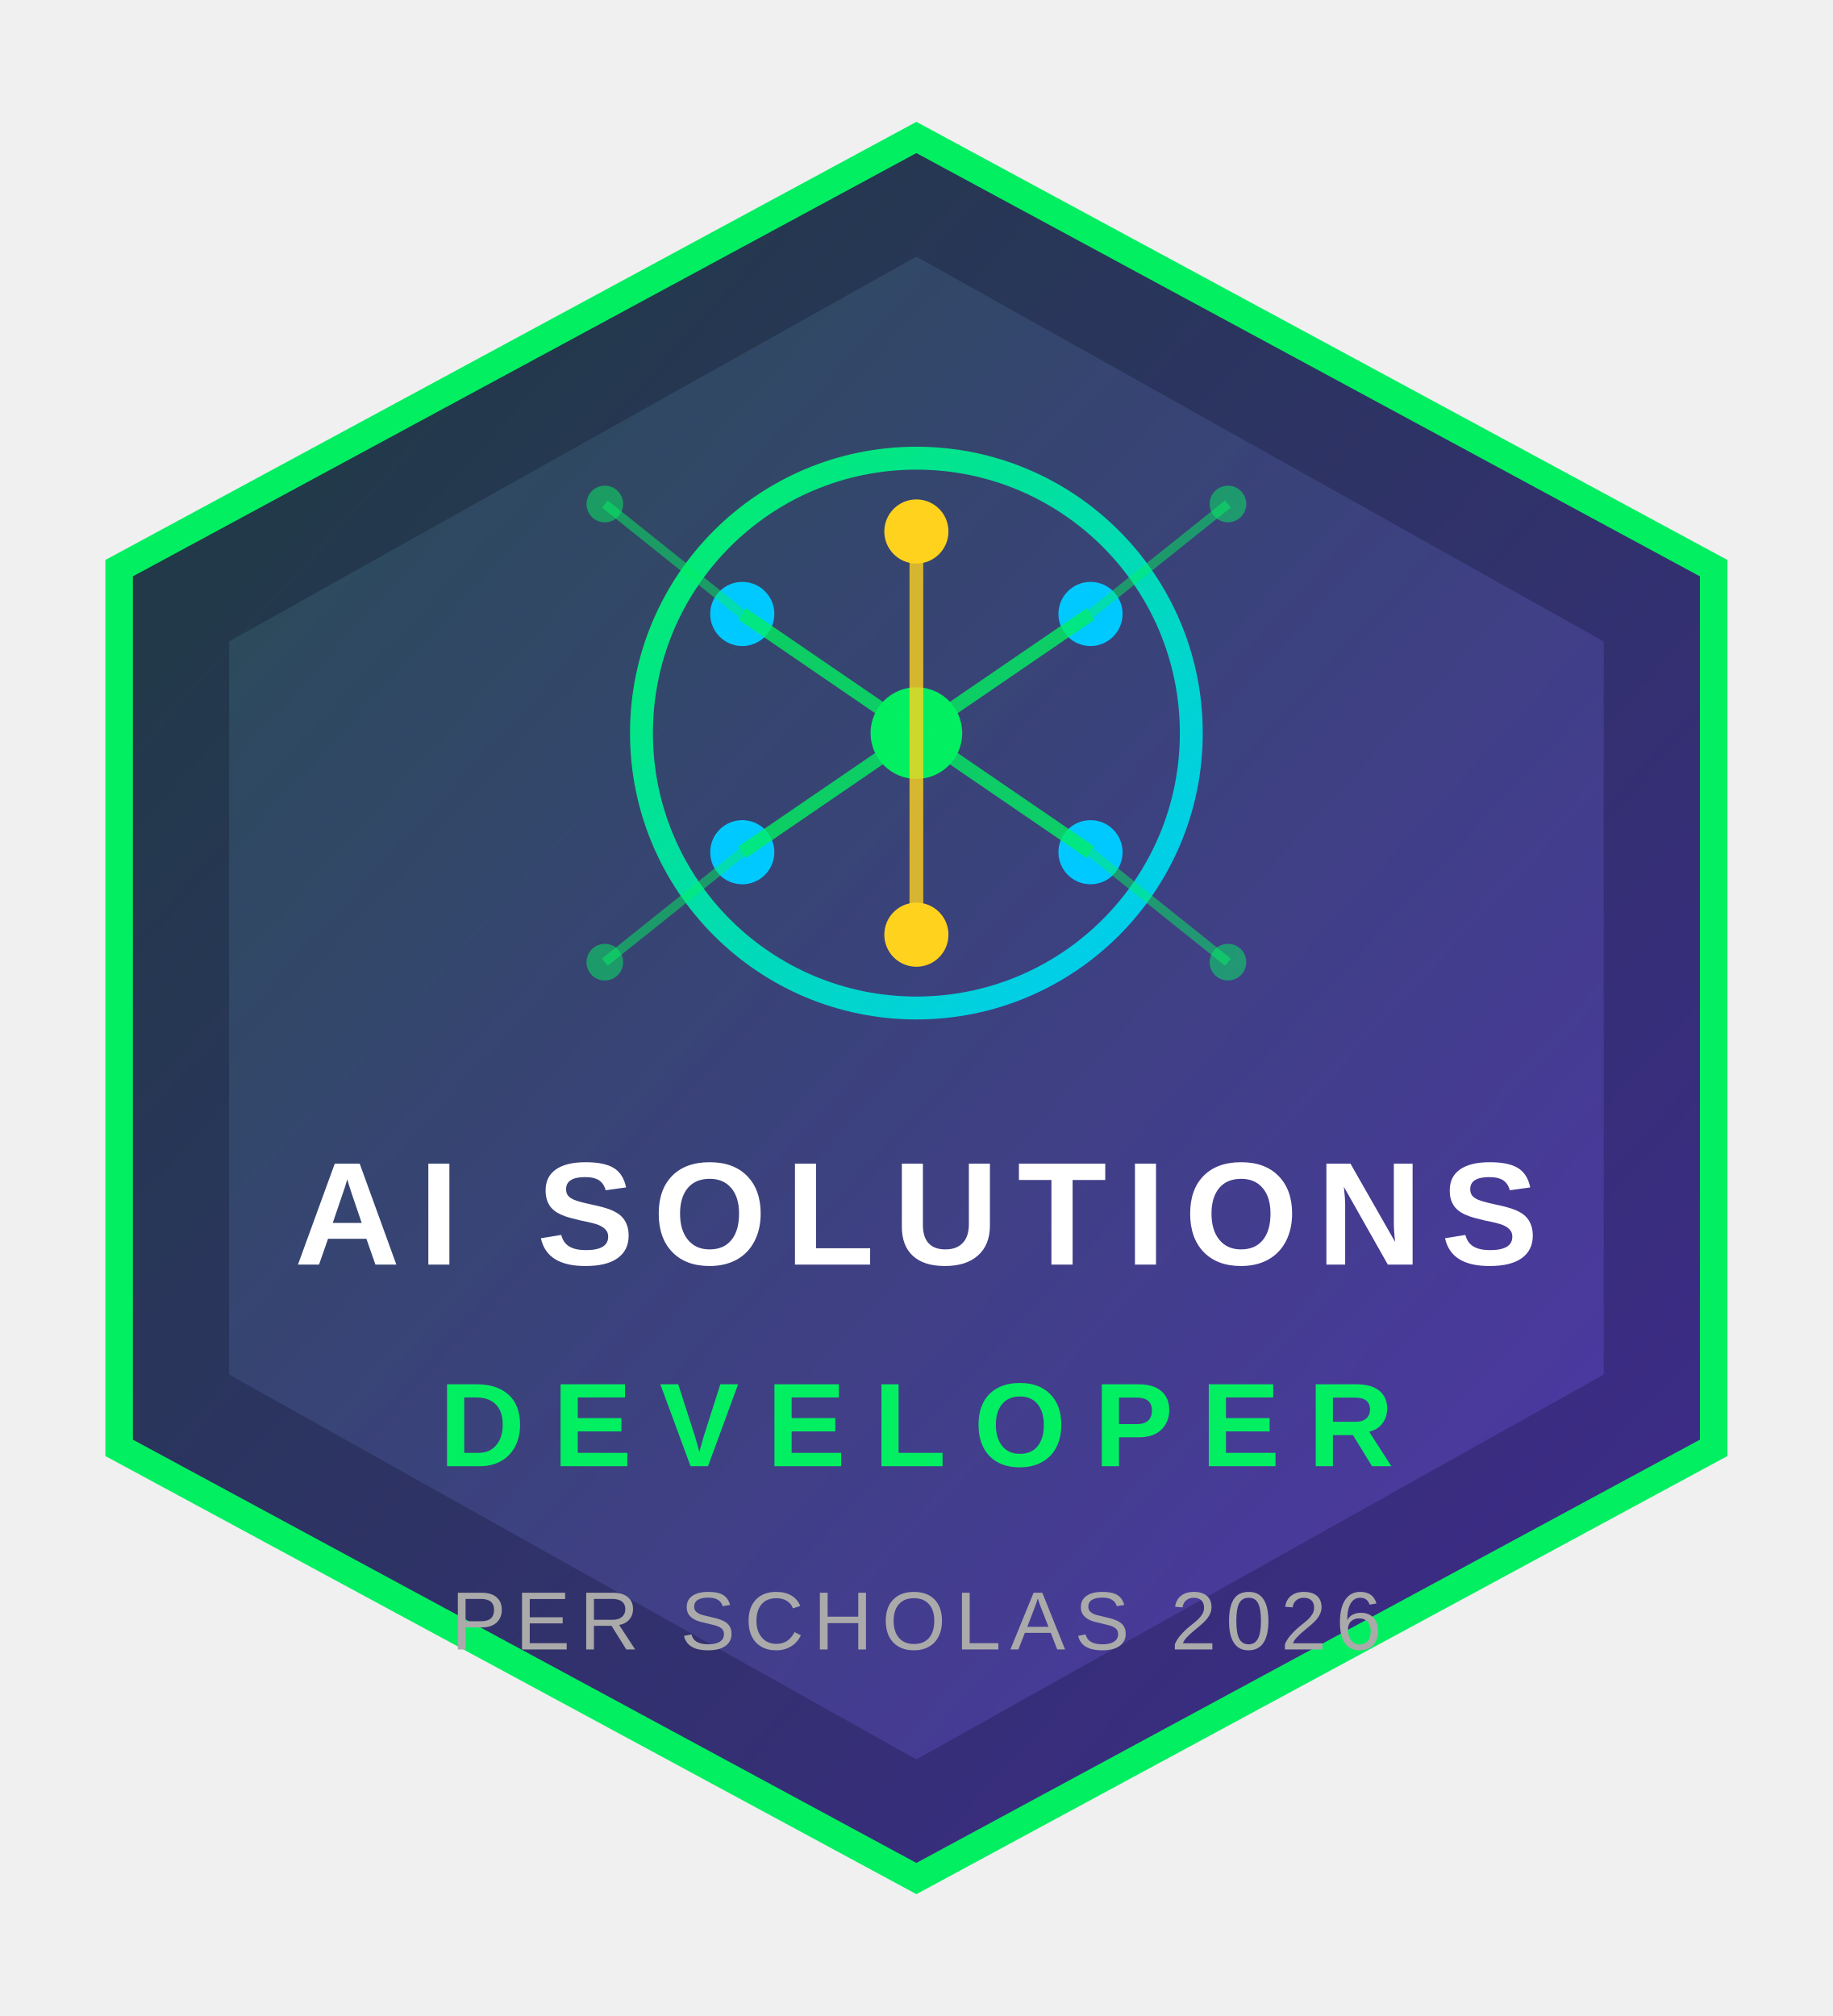
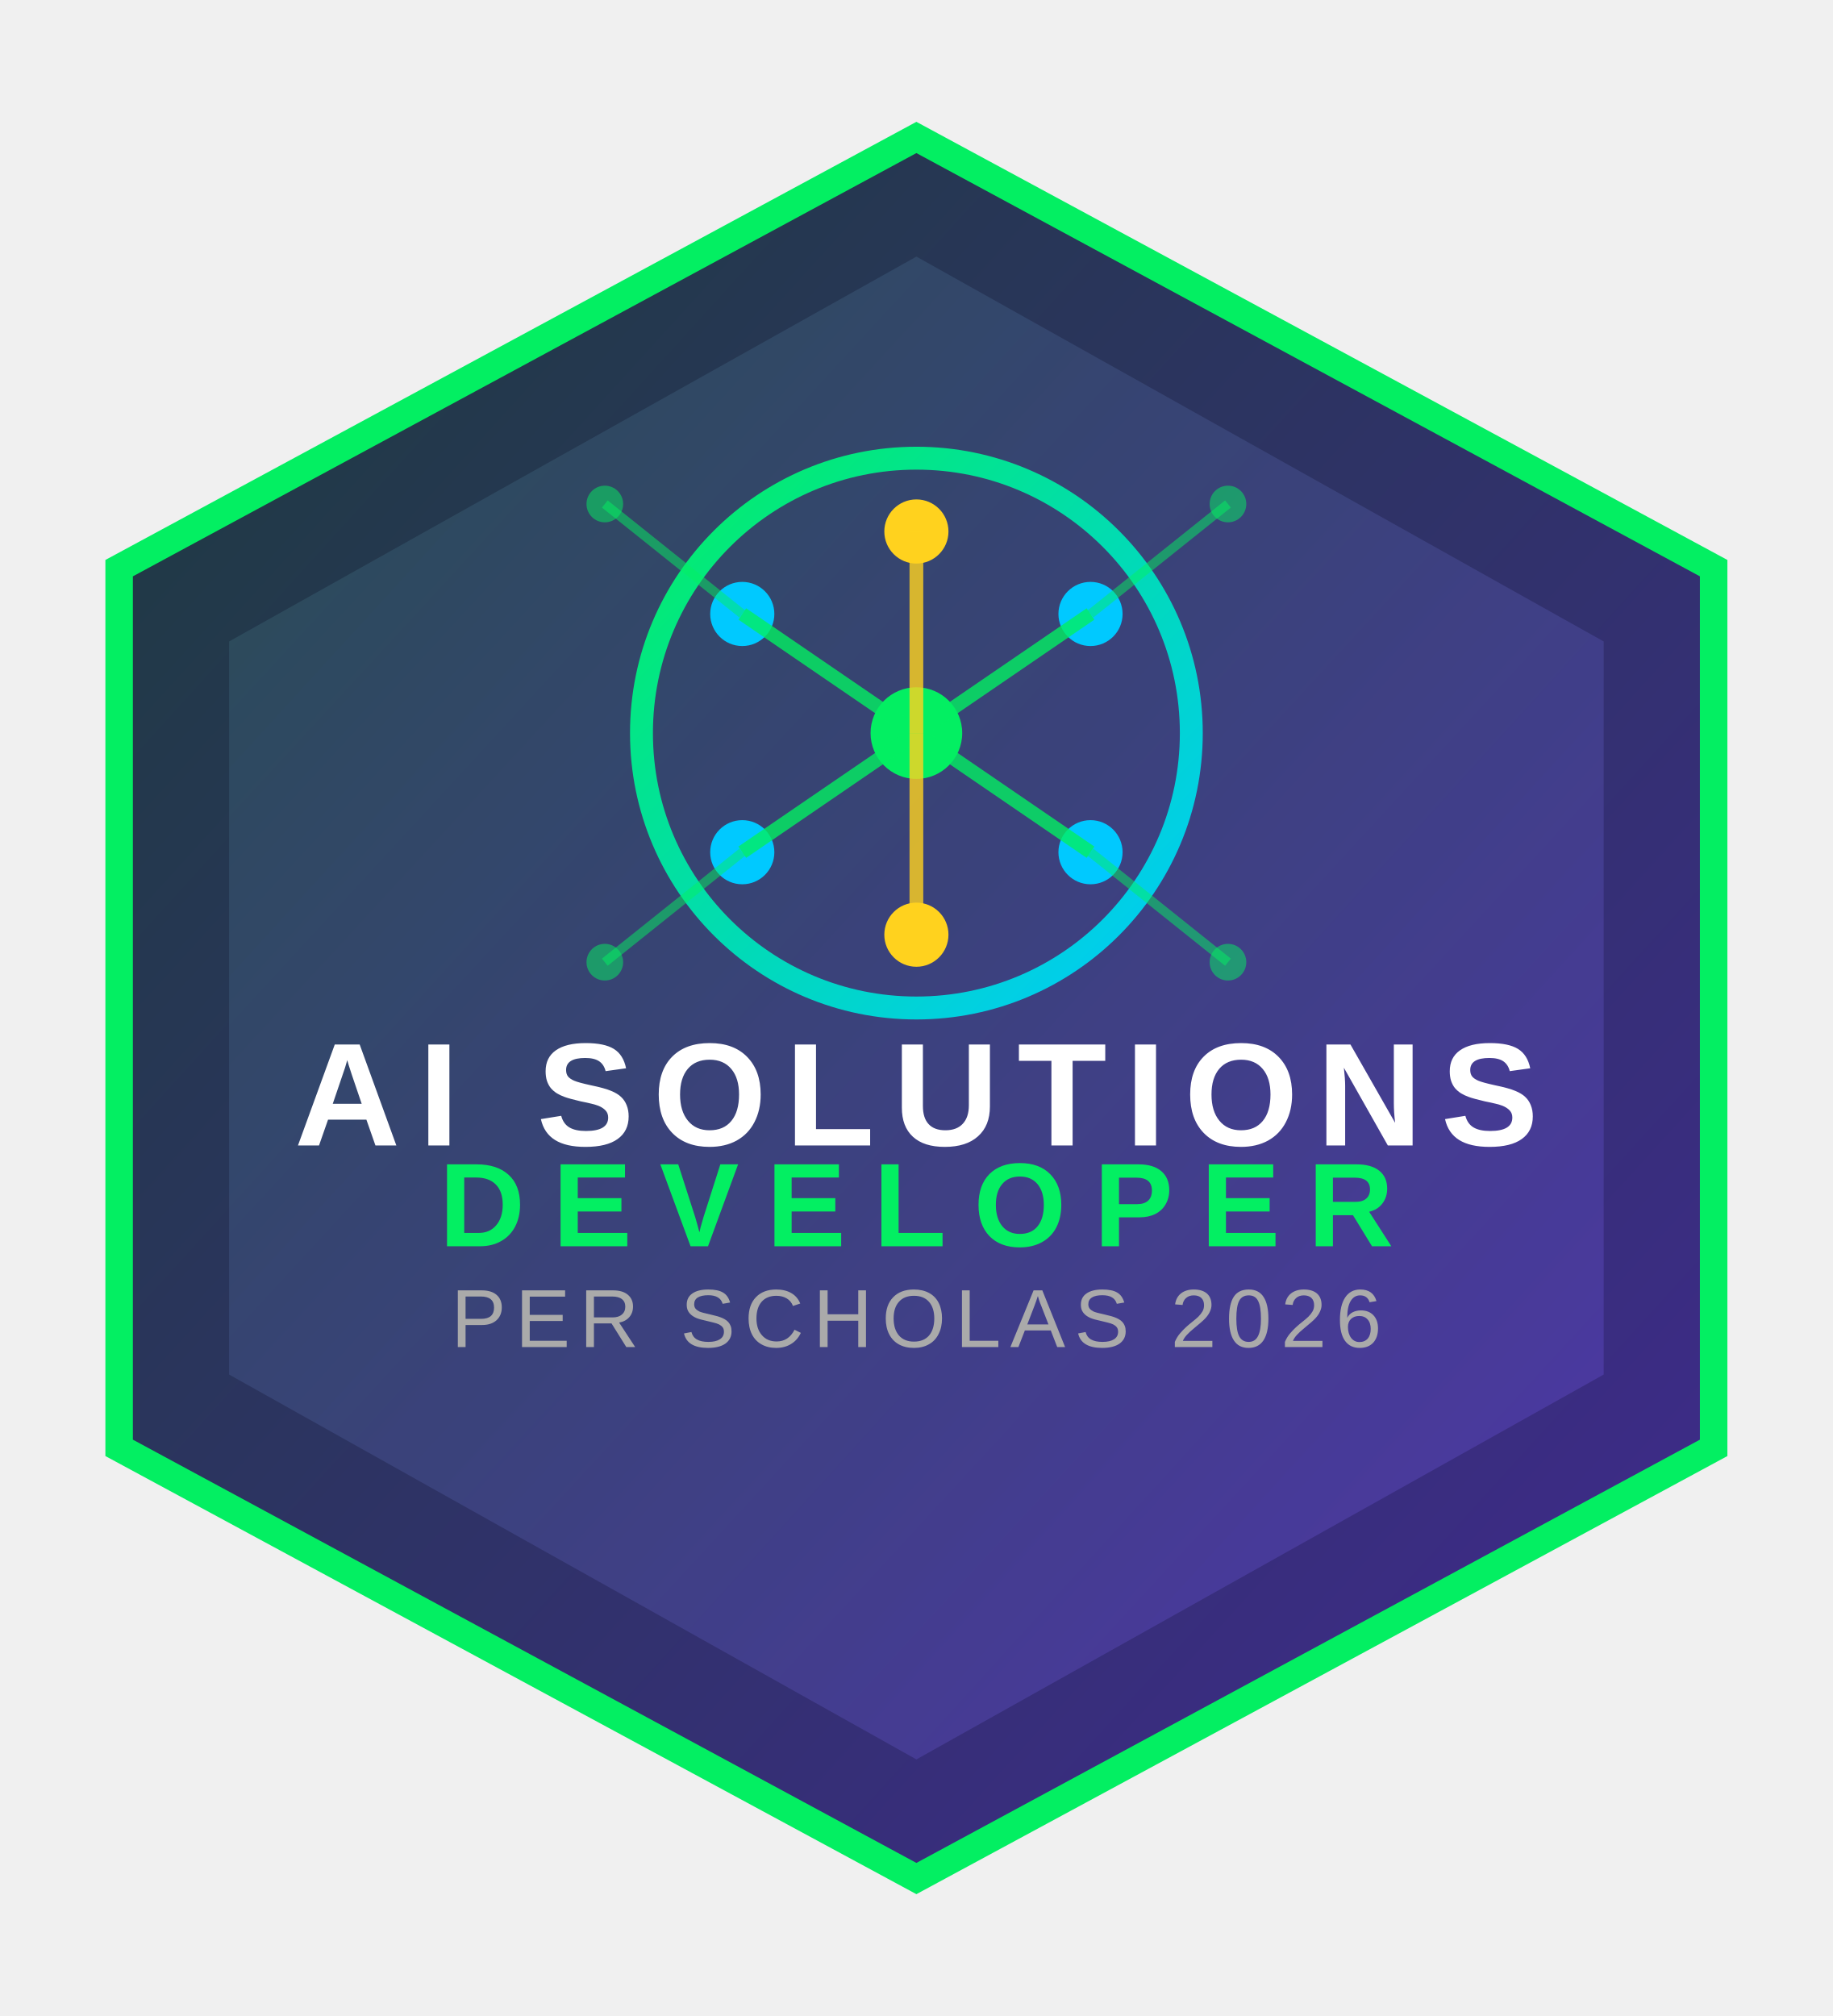
<svg xmlns="http://www.w3.org/2000/svg" viewBox="0 0 200 220">
  <defs>
    <linearGradient id="bgGrad" x1="0%" y1="0%" x2="100%" y2="100%">
      <stop offset="0%" style="stop-color:#1C3C3C;stop-opacity:1" />
      <stop offset="100%" style="stop-color:#412991;stop-opacity:1" />
    </linearGradient>
    <linearGradient id="innerGrad" x1="0%" y1="0%" x2="100%" y2="100%">
      <stop offset="0%" style="stop-color:#2D5A5A;stop-opacity:1" />
      <stop offset="100%" style="stop-color:#5B3DBF;stop-opacity:1" />
    </linearGradient>
    <linearGradient id="accentGrad" x1="0%" y1="0%" x2="100%" y2="100%">
      <stop offset="0%" style="stop-color:#03EF62;stop-opacity:1" />
      <stop offset="100%" style="stop-color:#00C9FF;stop-opacity:1" />
    </linearGradient>
  </defs>
  <polygon points="100,15 187,62 187,158 100,205 13,158 13,62" fill="url(#bgGrad)" stroke="#03EF62" stroke-width="3" />
  <polygon points="100,28 175,70 175,150 100,192 25,150 25,70" fill="url(#innerGrad)" stroke="none" opacity="0.6" />
  <circle cx="100" cy="80" r="30" fill="none" stroke="url(#accentGrad)" stroke-width="2.5" />
  <circle cx="100" cy="80" r="5" fill="#03EF62" />
  <circle cx="81" cy="67" r="3.5" fill="#00C9FF" />
  <circle cx="119" cy="67" r="3.5" fill="#00C9FF" />
  <circle cx="81" cy="93" r="3.5" fill="#00C9FF" />
  <circle cx="119" cy="93" r="3.5" fill="#00C9FF" />
  <circle cx="100" cy="58" r="3.5" fill="#FFD21E" />
  <circle cx="100" cy="102" r="3.5" fill="#FFD21E" />
  <line x1="100" y1="80" x2="81" y2="67" stroke="#03EF62" stroke-width="1.5" opacity="0.8" />
  <line x1="100" y1="80" x2="119" y2="67" stroke="#03EF62" stroke-width="1.5" opacity="0.8" />
  <line x1="100" y1="80" x2="81" y2="93" stroke="#03EF62" stroke-width="1.5" opacity="0.8" />
  <line x1="100" y1="80" x2="119" y2="93" stroke="#03EF62" stroke-width="1.5" opacity="0.8" />
  <line x1="100" y1="80" x2="100" y2="58" stroke="#FFD21E" stroke-width="1.5" opacity="0.8" />
  <line x1="100" y1="80" x2="100" y2="102" stroke="#FFD21E" stroke-width="1.5" opacity="0.8" />
  <line x1="81" y1="67" x2="66" y2="55" stroke="#03EF62" stroke-width="1" opacity="0.5" />
  <line x1="119" y1="67" x2="134" y2="55" stroke="#03EF62" stroke-width="1" opacity="0.5" />
  <line x1="81" y1="93" x2="66" y2="105" stroke="#03EF62" stroke-width="1" opacity="0.5" />
  <line x1="119" y1="93" x2="134" y2="105" stroke="#03EF62" stroke-width="1" opacity="0.5" />
  <circle cx="66" cy="55" r="2" fill="#03EF62" opacity="0.5" />
  <circle cx="134" cy="55" r="2" fill="#03EF62" opacity="0.5" />
  <circle cx="66" cy="105" r="2" fill="#03EF62" opacity="0.5" />
  <circle cx="134" cy="105" r="2" fill="#03EF62" opacity="0.5" />
-   <text x="100" y="138" font-family="'Segoe UI', Arial, Helvetica, sans-serif" font-size="16" font-weight="700" fill="#FFFFFF" text-anchor="middle" letter-spacing="2">AI SOLUTIONS</text>
-   <text x="100" y="160" font-family="'Segoe UI', Arial, Helvetica, sans-serif" font-size="13" font-weight="600" fill="#03EF62" text-anchor="middle" letter-spacing="3">DEVELOPER</text>
-   <text x="100" y="180" font-family="'Segoe UI', Arial, Helvetica, sans-serif" font-size="9" font-weight="400" fill="#AAAAAA" text-anchor="middle" letter-spacing="1">PER SCHOLAS 2026</text>
+   <text x="100" y="125" font-family="'Segoe UI', Arial, Helvetica, sans-serif" font-size="16" font-weight="700" fill="#FFFFFF" text-anchor="middle" letter-spacing="2">AI SOLUTIONS</text>
+   <text x="100" y="136" font-family="'Segoe UI', Arial, Helvetica, sans-serif" font-size="13" font-weight="600" fill="#03EF62" text-anchor="middle" letter-spacing="3">DEVELOPER</text>
+   <text x="100" y="147" font-family="'Segoe UI', Arial, Helvetica, sans-serif" font-size="9" font-weight="400" fill="#AAAAAA" text-anchor="middle" letter-spacing="1">PER SCHOLAS 2026</text>
</svg>
